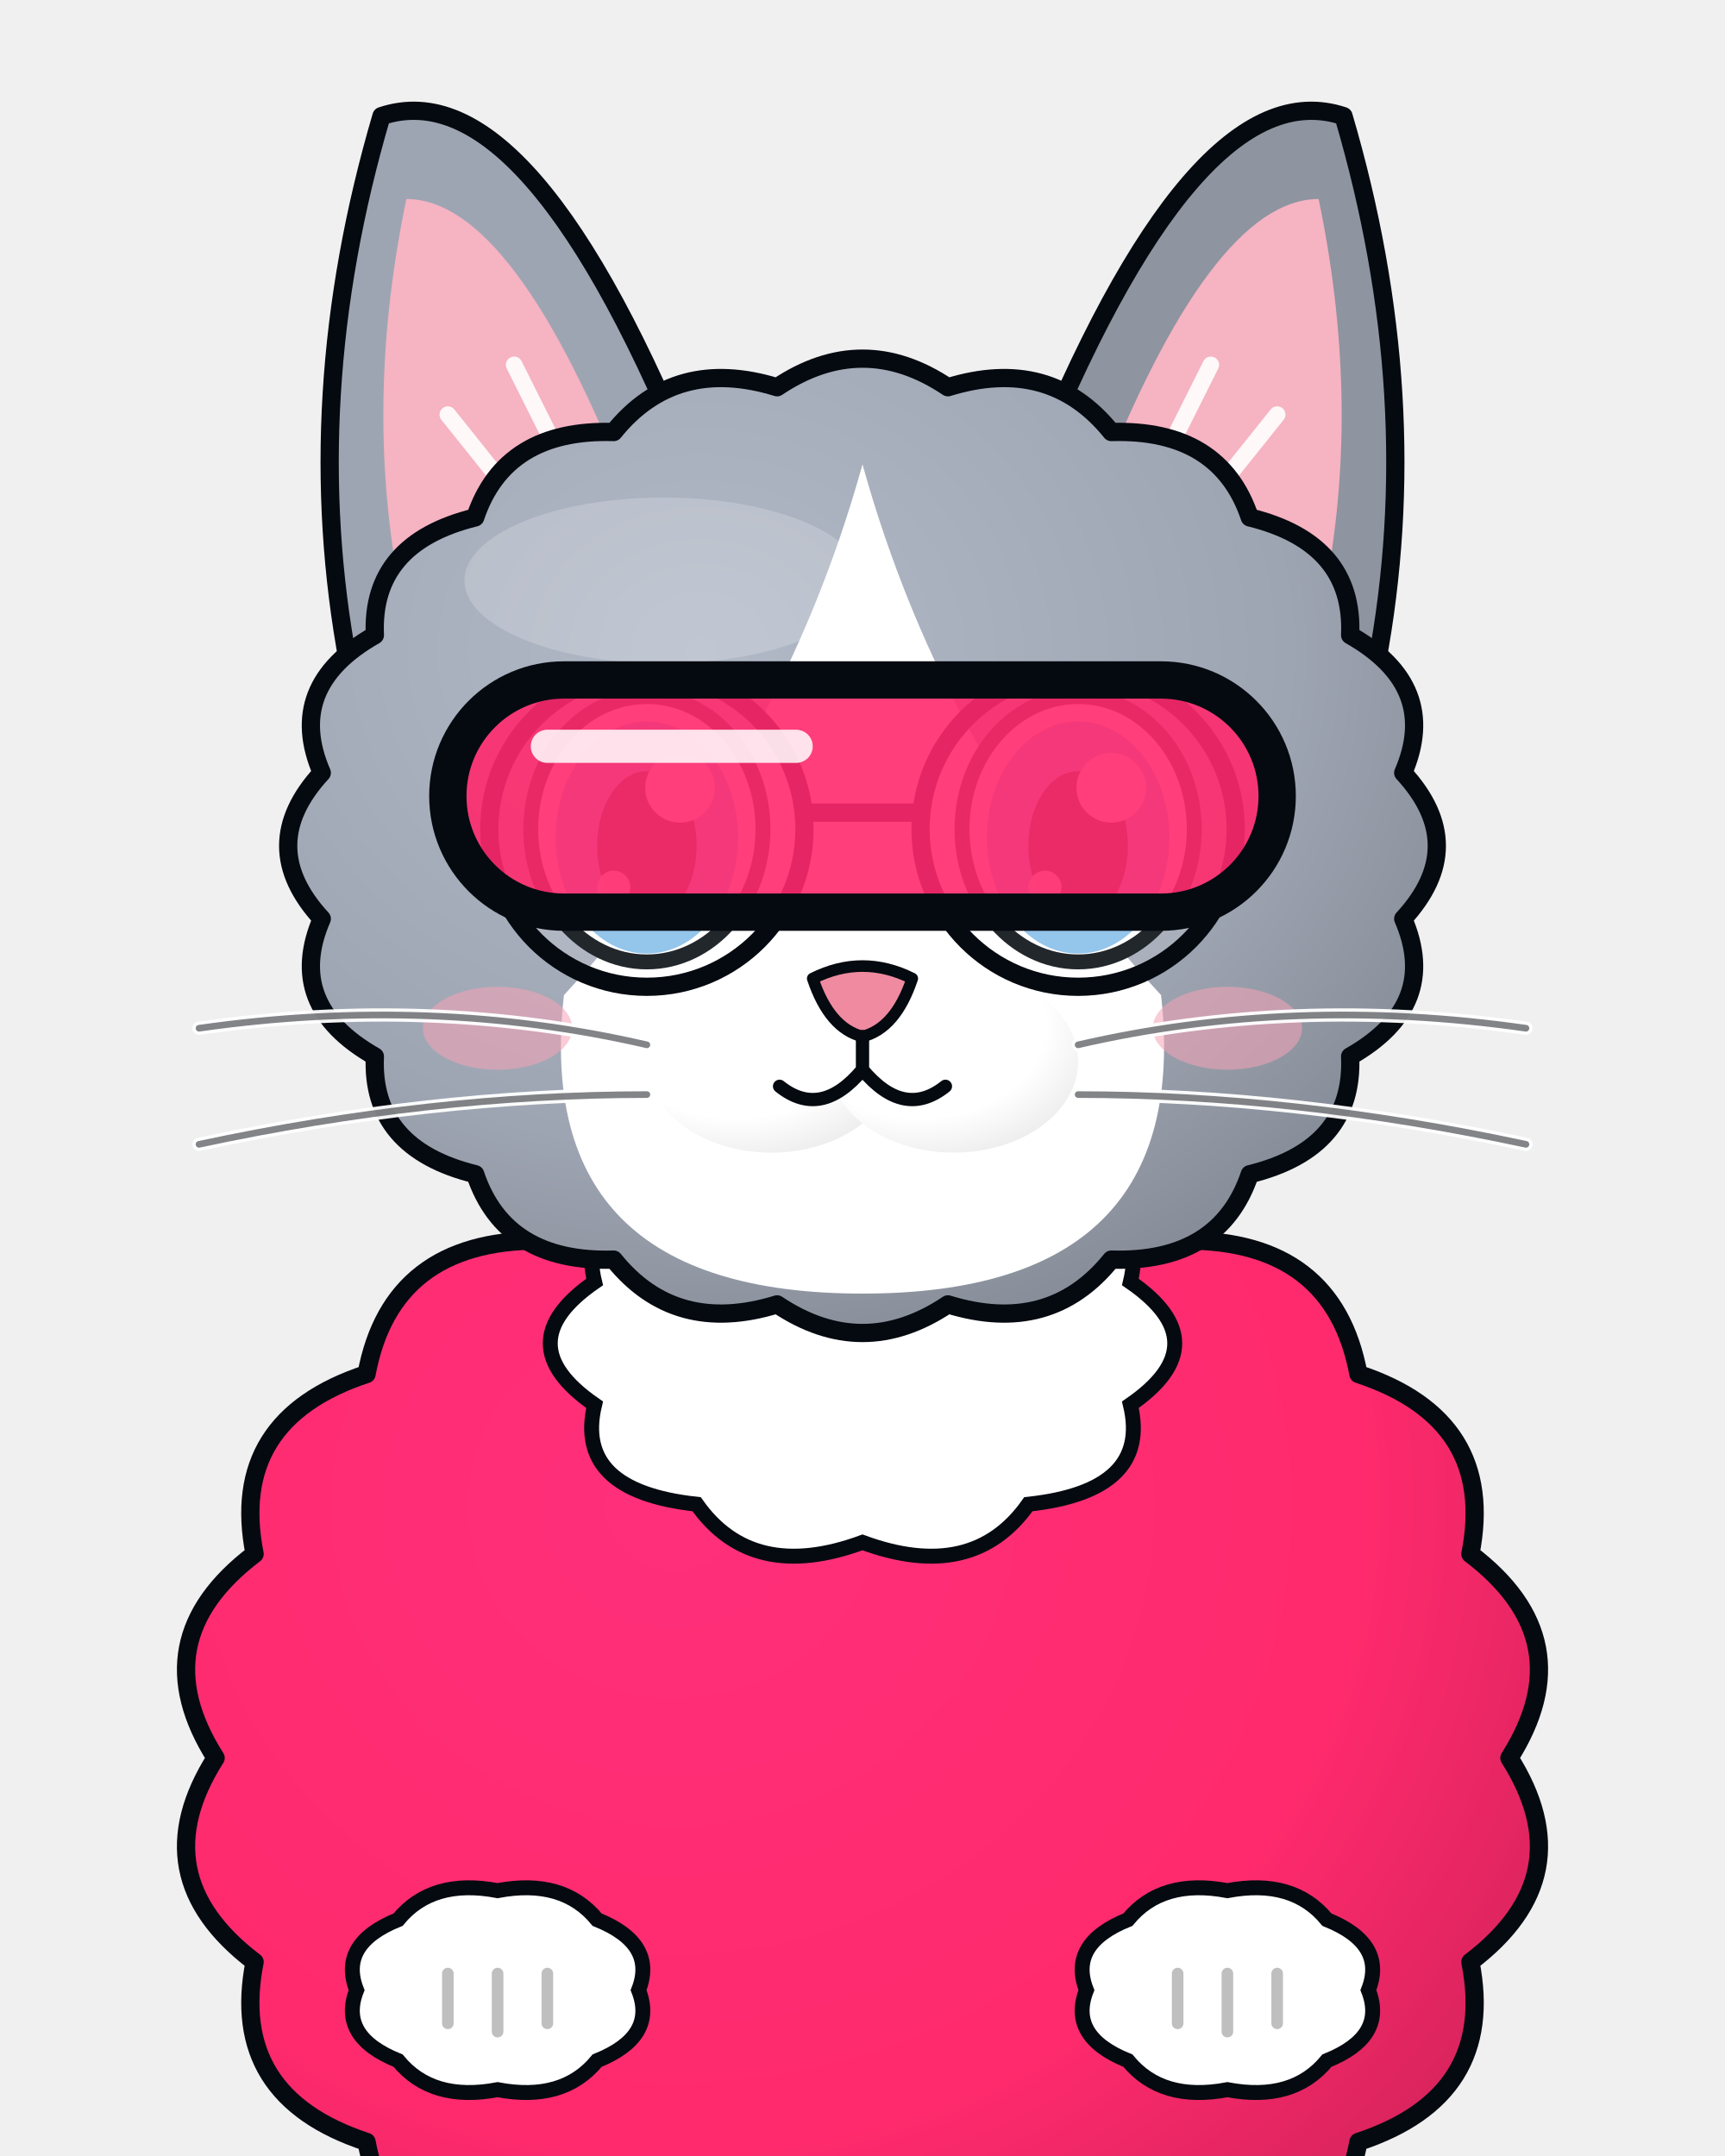
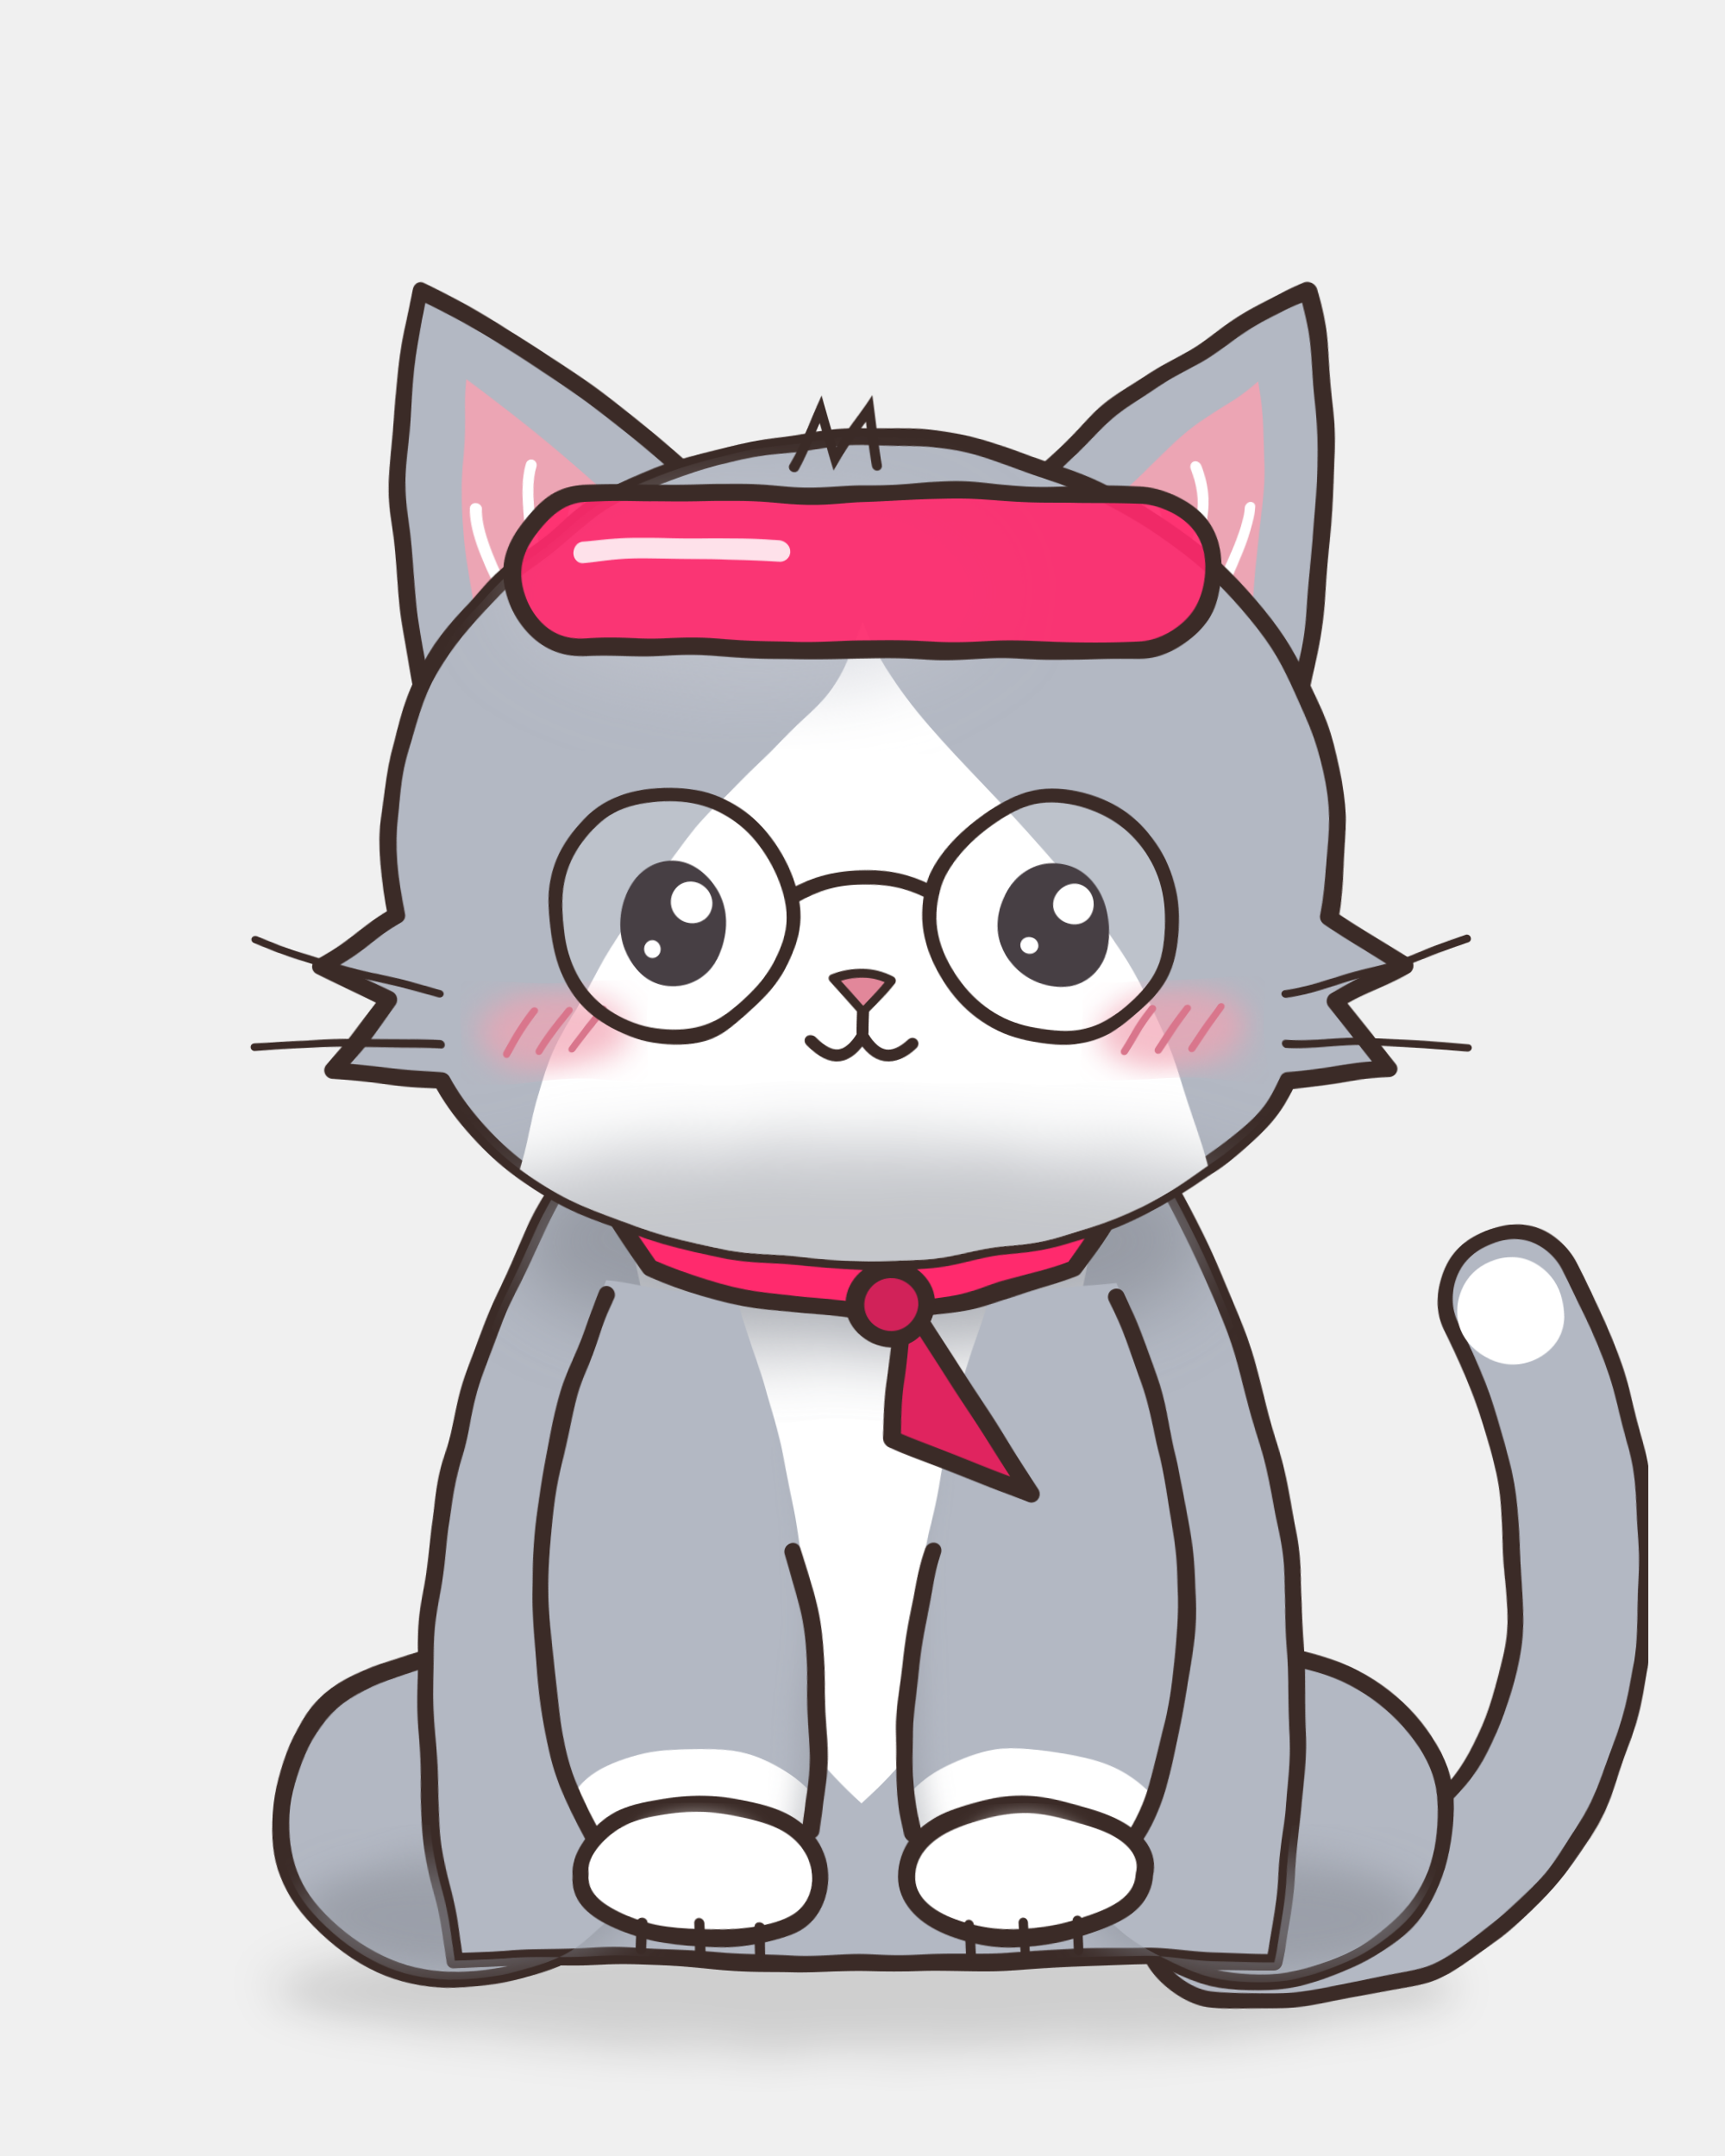
<svg xmlns="http://www.w3.org/2000/svg" viewBox="-104 -252 208 260">
  <defs>
-     <radialGradient id="ocyberpunkgrey06483" cx=".36" cy=".30" r=".85">
-       <stop offset="0" stop-color="#ff2f7a" />
-       <stop offset=".6" stop-color="#ff2a6d" />
-       <stop offset="1" stop-color="#c72155" />
-     </radialGradient>
-     <radialGradient id="fcyberpunkgrey06483" cx=".36" cy=".30" r=".85">
-       <stop offset="0" stop-color="#b1b9c7" />
-       <stop offset=".6" stop-color="#9ea5b2" />
-       <stop offset="1" stop-color="#7b818b" />
-     </radialGradient>
-     <radialGradient id="wcyberpunkgrey06483" cx=".36" cy=".30" r=".85">
-       <stop offset="0" stop-color="#ffffff" />
-       <stop offset=".6" stop-color="#ffffff" />
-       <stop offset="1" stop-color="#e6e6e6" />
-     </radialGradient>
-     <clipPath id="hcyberpunkgrey06483">
-       <path d="M65.2 -141.2 Q69.7 -130.8 58.8 -124.6 Q59.3 -113.5 46.7 -110.4 Q43.1 -99.7 30.0 -100.1 Q22.6 -90.9 10.3 -94.7 Q0.0 -87.8 -10.3 -94.7 Q-22.6 -90.9 -30.0 -100.1 Q-43.1 -99.7 -46.7 -110.4 Q-59.3 -113.5 -58.8 -124.6 Q-69.7 -130.8 -65.2 -141.2 Q-73.3 -150.0 -65.2 -158.8 Q-69.7 -169.2 -58.8 -175.4 Q-59.3 -186.5 -46.7 -189.6 Q-43.1 -200.3 -30.0 -199.9 Q-22.6 -209.1 -10.3 -205.3 Q-0.0 -212.2 10.3 -205.3 Q22.6 -209.1 30.0 -199.9 Q43.1 -200.3 46.7 -189.6 Q59.3 -186.5 58.8 -175.4 Q69.7 -169.2 65.2 -158.8 Q73.3 -150.0 65.2 -141.2Z" />
-     </clipPath>
+     <filter id="ink" x="-5%" y="-5%" width="110%" height="110%">
+       <feTurbulence type="fractalNoise" baseFrequency=".05" numOctaves="2" seed="3" result="n" />
+       <feDisplacementMap in="SourceGraphic" in2="n" scale="2.2" />
+     </filter>
+     <filter id="pencil">
+       <feTurbulence type="fractalNoise" baseFrequency="1.1 .35" numOctaves="2" seed="5" />
+       <feColorMatrix values="0 0 0 0 .25  0 0 0 0 .2  0 0 0 0 .18  0 0 0 .22 -.02" />
+       <feComposite in2="SourceGraphic" operator="in" />
+     </filter>
+     <filter id="blur1">
+       <feGaussianBlur stdDeviation="1" />
+     </filter>
+     <filter id="blur2">
+       <feGaussianBlur stdDeviation="2" />
+     </filter>
+     <filter id="blur3" x="-30%" y="-30%" width="160%" height="160%">
+       <feGaussianBlur stdDeviation="3" />
+     </filter>
+     <filter id="blur4" x="-30%" y="-30%" width="160%" height="160%">
+       <feGaussianBlur stdDeviation="5" />
+     </filter>
  </defs>
-   <ellipse cx="6" cy="34" rx="78" ry="15" fill="#000" opacity=".15" />
-   <path d="M78.0 -40.0 Q87.0 -25.8 73.3 -15.4 Q76.5 0.8 59.8 6.3 Q56.8 22.4 39.0 22.4 Q30.2 36.6 13.5 30.9 Q0.0 41.5 -13.5 30.9 Q-30.2 36.6 -39.0 22.4 Q-56.8 22.4 -59.8 6.3 Q-76.5 0.8 -73.3 -15.4 Q-87.0 -25.8 -78.0 -40.0 Q-87.0 -54.2 -73.3 -64.6 Q-76.5 -80.8 -59.8 -86.3 Q-56.8 -102.4 -39.0 -102.4 Q-30.2 -116.6 -13.5 -110.9 Q-0.0 -121.5 13.5 -110.9 Q30.2 -116.6 39.0 -102.4 Q56.8 -102.4 59.8 -86.3 Q76.5 -80.8 73.3 -64.6 Q87.0 -54.2 78.0 -40.0Z" fill="url(#ocyberpunkgrey06483)" stroke="#050a10" stroke-width="2.2" stroke-linejoin="round" />
-   <path d="M32.3 -82.6 Q34.8 -72.2 20.0 -70.6 Q13.3 -61.1 0.0 -66.0 Q-13.3 -61.1 -20.0 -70.6 Q-34.8 -72.2 -32.3 -82.6 Q-43.0 -90.0 -32.3 -97.4 Q-34.8 -107.8 -20.0 -109.4 Q-13.3 -118.9 -0.0 -114.0 Q13.3 -118.9 20.0 -109.4 Q34.8 -107.8 32.3 -97.4 Q43.0 -90.0 32.3 -82.6Z" fill="#ffffff" stroke="#050a10" stroke-width="1.8" />
-   <path d="M-20 -194 Q-40 -244 -58 -238 Q-68 -204 -62 -172Z" fill="#9ea5b2" stroke="#050a10" stroke-width="2.2" stroke-linejoin="round" />
-   <path d="M-28 -192 Q-42 -228 -55 -228 Q-60 -204 -56 -182Z" fill="#f6b3c2" />
-   <path d="M-36 -196 l-6 -12 M-42 -192 l-8 -10" stroke="#fff" stroke-width="2" stroke-linecap="round" opacity=".9" />
-   <path d="M20 -194 Q40 -244 58 -238 Q68 -204 62 -172Z" fill="#8e94a0" stroke="#050a10" stroke-width="2.2" stroke-linejoin="round" />
-   <path d="M28 -192 Q42 -228 55 -228 Q60 -204 56 -182Z" fill="#f6b3c2" />
-   <path d="M36 -196 l6 -12 M42 -192 l8 -10" stroke="#fff" stroke-width="2" stroke-linecap="round" opacity=".9" />
-   <path d="M65.2 -141.2 Q69.7 -130.8 58.8 -124.6 Q59.3 -113.5 46.7 -110.4 Q43.1 -99.7 30.0 -100.1 Q22.6 -90.9 10.3 -94.7 Q0.0 -87.8 -10.3 -94.7 Q-22.6 -90.9 -30.0 -100.1 Q-43.1 -99.7 -46.7 -110.4 Q-59.3 -113.5 -58.8 -124.6 Q-69.7 -130.8 -65.2 -141.2 Q-73.3 -150.0 -65.2 -158.8 Q-69.7 -169.2 -58.8 -175.4 Q-59.3 -186.5 -46.7 -189.6 Q-43.1 -200.3 -30.0 -199.9 Q-22.6 -209.1 -10.3 -205.3 Q-0.0 -212.2 10.3 -205.3 Q22.6 -209.1 30.0 -199.9 Q43.1 -200.3 46.7 -189.6 Q59.3 -186.5 58.8 -175.4 Q69.7 -169.2 65.2 -158.8 Q73.3 -150.0 65.2 -141.2Z" fill="url(#fcyberpunkgrey06483)" stroke="#050a10" stroke-width="2.2" stroke-linejoin="round" />
-   <g clip-path="url(#hcyberpunkgrey06483)">
-     <path d="M0 -196 Q-10 -160 -36 -132 Q-40 -96 0 -96 Q40 -96 36 -132 Q10 -160 0 -196Z" fill="#ffffff" />
+   <g transform="translate(0 -150) scale(.85) translate(-120 -94)">
+     <g transform="translate(0,0)">
+       <defs>
+         <clipPath id="hacyberpunkgreyNone">
+           <path d="M54 104 C46 64 82 36 120 36 C158 36 194 64 186 104 L197 111 L187 116 L195 126 L180 127 C170 145 146 153 120 153 C94 153 70 145 60 127 L45 126 L53 116 L43 111 Z" />
+         </clipPath>
+         <clipPath id="bacyberpunkgreyNone">
+           <path d="M78 140 C58 172 54 216 62 252 L178 252 C186 216 182 172 162 140 Z" />
+           <ellipse cx="64" cy="232" rx="27" ry="23" />
+           <ellipse cx="176" cy="232" rx="27" ry="23" />
+         </clipPath>
+       </defs>
+       <g filter="url(#ink)">
+         <ellipse cx="120" cy="256" rx="84" ry="9" fill="#000" opacity=".14" filter="url(#blur3)" />
+         <path d="M170 248 C224 254 232 196 212 158" stroke="#3b2b27" stroke-width="21" fill="none" stroke-linecap="round" />
+         <path d="M170 248 C224 254 232 196 212 158" stroke="#b3b8c3" stroke-width="16.5" fill="none" stroke-linecap="round" />
+         <circle cx="212" cy="160" r="7.5" fill="#ffffff" />
+         <ellipse cx="64" cy="232" rx="27" ry="23" stroke="#3b2b27" stroke-width="2.4" stroke-linejoin="round" stroke-linecap="round" fill="#b3b8c3" />
+         <ellipse cx="176" cy="232" rx="27" ry="23" stroke="#3b2b27" stroke-width="2.4" stroke-linejoin="round" stroke-linecap="round" fill="#b3b8c3" />
+         <path d="M78 140 C58 172 54 216 62 252 L178 252 C186 216 182 172 162 140 Z" stroke="#3b2b27" stroke-width="2.4" stroke-linejoin="round" stroke-linecap="round" fill="#b3b8c3" />
+         <g clip-path="url(#bacyberpunkgreyNone)">
+           <path d="M86 140 C92 180 98 210 120 230 C142 210 148 180 154 140 Z" fill="#ffffff" />
+           <ellipse cx="120" cy="150" rx="50" ry="16" fill="#8b8f98" opacity=".7" filter="url(#blur4)" />
+           <ellipse cx="64" cy="246" rx="24" ry="8" fill="#8b8f98" opacity=".6" filter="url(#blur3)" />
+           <ellipse cx="176" cy="246" rx="24" ry="8" fill="#8b8f98" opacity=".6" filter="url(#blur3)" />
+         </g>
+         <path d="M84 156 C70 188 72 222 84 238 L112 236 C115 214 112 186 102 158 Z" fill="#b3b8c3" />
+         <clipPath id="aacyberpunkgreyNone1">
+           <path d="M84 156 C70 188 72 222 84 238 L112 236 C115 214 112 186 102 158 Z" />
+         </clipPath>
+         <g clip-path="url(#aacyberpunkgreyNone1)">
+           <ellipse cx="96" cy="236" rx="20" ry="14" fill="#ffffff" />
+           <path d="M108 160 C114 190 114 214 110 236 L120 236 L120 160Z" fill="#8b8f98" opacity=".45" filter="url(#blur2)" />
+         </g>
+         <path d="M84 158 C70 188 72 222 84 238" fill="none" stroke="#3b2b27" stroke-width="2.4" stroke-linejoin="round" stroke-linecap="round" />
+         <path d="M113 234 C115 220 114 206 110 194" fill="none" stroke="#3b2b27" stroke-width="2.4" stroke-linejoin="round" stroke-linecap="round" />
+         <path d="M80 240 C78 228 114 226 114 240 C114 252 80 252 80 240Z" stroke="#3b2b27" stroke-width="2.4" stroke-linejoin="round" stroke-linecap="round" fill="#ffffff" />
+         <path d="M89 247 v4" stroke="#3b2b27" stroke-width="1.4" fill="none" stroke-linecap="round" />
+         <path d="M97 247 v4" stroke="#3b2b27" stroke-width="1.4" fill="none" stroke-linecap="round" />
+         <path d="M105 247 v4" stroke="#3b2b27" stroke-width="1.4" fill="none" stroke-linecap="round" />
+         <ellipse cx="97" cy="235" rx="9" ry="4" fill="#fff" opacity=".35" filter="url(#blur1)" />
+         <path d="M156 156 C170 188 168 222 156 238 L128 236 C125 214 128 186 138 158 Z" fill="#b3b8c3" />
+         <clipPath id="aacyberpunkgreyNone-1">
+           <path d="M156 156 C170 188 168 222 156 238 L128 236 C125 214 128 186 138 158 Z" />
+         </clipPath>
+         <g clip-path="url(#aacyberpunkgreyNone-1)">
+           <ellipse cx="144" cy="236" rx="20" ry="14" fill="#ffffff" />
+           <path d="M132 160 C126 190 126 214 130 236 L120 236 L120 160Z" fill="#8b8f98" opacity=".45" filter="url(#blur2)" />
+         </g>
+         <path d="M156 158 C170 188 168 222 156 238" fill="none" stroke="#3b2b27" stroke-width="2.4" stroke-linejoin="round" stroke-linecap="round" />
+         <path d="M127 234 C125 220 126 206 130 194" fill="none" stroke="#3b2b27" stroke-width="2.4" stroke-linejoin="round" stroke-linecap="round" />
+         <path d="M160 240 C162 228 126 226 126 240 C126 252 160 252 160 240Z" stroke="#3b2b27" stroke-width="2.4" stroke-linejoin="round" stroke-linecap="round" fill="#ffffff" />
+         <path d="M151 247 v4" stroke="#3b2b27" stroke-width="1.4" fill="none" stroke-linecap="round" />
+         <path d="M143 247 v4" stroke="#3b2b27" stroke-width="1.4" fill="none" stroke-linecap="round" />
+         <path d="M135 247 v4" stroke="#3b2b27" stroke-width="1.4" fill="none" stroke-linecap="round" />
+         <ellipse cx="143" cy="235" rx="9" ry="4" fill="#fff" opacity=".35" filter="url(#blur1)" />
+         <path d="M84 145 Q120 160 156 145 L150 154 Q120 166 90 154 Z" stroke="#3b2b27" stroke-width="2.4" stroke-linejoin="round" stroke-linecap="round" fill="#ff2a6d" />
+         <path d="M126 158 L144 186 L124 178 Z" stroke="#3b2b27" stroke-width="2.4" stroke-linejoin="round" stroke-linecap="round" fill="#e0245f" />
+         <circle cx="124" cy="159" r="5" stroke="#3b2b27" stroke-width="2.4" stroke-linejoin="round" stroke-linecap="round" fill="#d12259" />
+         <path d="M60 82 C54 58 52 34 57 15 C76 25 92 37 103 49 Z" stroke="#3b2b27" stroke-width="2.4" stroke-linejoin="round" stroke-linecap="round" fill="#b3b8c3" />
+         <path d="M67 72 C63 54 62 40 64 28 C75 36 84 44 92 52 Z" fill="#f2a3b3" opacity=".9" />
+         <path d="M 180 82 C 186 58 188 34 183 15 C 164 25 148 37 137 49 Z" stroke="#3b2b27" stroke-width="2.4" stroke-linejoin="round" stroke-linecap="round" fill="#b3b8c3" />
+         <path d="M 173 72 C 177 54 178 40 176 28 C 165 36 156 44 148 52 Z" fill="#f2a3b3" opacity=".9" />
+         <path d="M74 56 q-3 -10 -1 -16 M79 58 q-2 -9 1 -14 M69 58 q-4 -8 -4 -12" stroke="#fff" stroke-width="1.6" fill="none" stroke-linecap="round" />
+         <path d="M166 56 q3 -10 1 -16 M161 58 q2 -9 -1 -14 M171 58 q4 -8 4 -12" stroke="#fff" stroke-width="1.6" fill="none" stroke-linecap="round" />
+         <path d="M54 104 C46 64 82 36 120 36 C158 36 194 64 186 104 L197 111 L187 116 L195 126 L180 127 C170 145 146 153 120 153 C94 153 70 145 60 127 L45 126 L53 116 L43 111 Z" stroke="#3b2b27" stroke-width="2.4" stroke-linejoin="round" stroke-linecap="round" fill="#b3b8c3" />
+         <g clip-path="url(#hacyberpunkgreyNone)">
+           <path d="M120 62 C128 86 168 98 172 160 L68 160 C72 98 112 86 120 62 Z" fill="#ffffff" />
+           <ellipse cx="104" cy="58" rx="34" ry="14" fill="#c6c9d2" opacity=".55" filter="url(#blur4)" />
+           <ellipse cx="120" cy="150" rx="70" ry="14" fill="#8b8f98" opacity=".5" filter="url(#blur4)" />
+         </g>
+         <path d="M110 40 l4 -8 l2 7 l5 -7 l1 8" stroke="#3b2b27" stroke-width="1.4" fill="none" stroke-linecap="round" />
+         <ellipse cx="93" cy="105" rx="7.6" ry="8.74" fill="#2a2026" />
+         <circle cx="95.66" cy="101.96" r="2.888" fill="#fff" />
+         <circle cx="89.96" cy="108.42" r="1.216" fill="#fff" />
+         <ellipse cx="76" cy="120" rx="11" ry="6" fill="#f2a3b3" opacity="0.7" filter="url(#blur2)" />
+         <path d="M69 123 l4 -6" stroke="#d9768c" stroke-width="1.1" stroke-linecap="round" />
+         <path d="M74 123 l4 -6" stroke="#d9768c" stroke-width="1.1" stroke-linecap="round" />
+         <path d="M79 123 l4 -6" stroke="#d9768c" stroke-width="1.1" stroke-linecap="round" />
+         <path d="M60 115 q-14 -3.2 -26 -7.6" stroke="#3b2b27" stroke-width="1.1" fill="none" stroke-linecap="round" />
+         <path d="M60 122 q-14 -0.4 -26 0.8" stroke="#3b2b27" stroke-width="1.1" fill="none" stroke-linecap="round" />
+         <ellipse cx="147" cy="105" rx="7.6" ry="8.74" fill="#2a2026" />
+         <circle cx="149.66" cy="101.96" r="2.888" fill="#fff" />
+         <circle cx="143.96" cy="108.42" r="1.216" fill="#fff" />
+         <ellipse cx="164" cy="120" rx="11" ry="6" fill="#f2a3b3" opacity="0.7" filter="url(#blur2)" />
+         <path d="M157 123 l4 -6" stroke="#d9768c" stroke-width="1.1" stroke-linecap="round" />
+         <path d="M162 123 l4 -6" stroke="#d9768c" stroke-width="1.1" stroke-linecap="round" />
+         <path d="M167 123 l4 -6" stroke="#d9768c" stroke-width="1.1" stroke-linecap="round" />
+         <path d="M180 115 q14 -3.2 26 -7.6" stroke="#3b2b27" stroke-width="1.1" fill="none" stroke-linecap="round" />
+         <path d="M180 122 q14 -0.4 26 0.8" stroke="#3b2b27" stroke-width="1.1" fill="none" stroke-linecap="round" />
+         <path d="M116 113 Q120 111 124 113 L120 117.5 Z" fill="#e2879a" stroke="#3b2b27" stroke-width="1.2" stroke-linejoin="round" />
+         <path d="M120 117.5 v3 M113 122 Q117 126 120 121 Q123 126 127 122" stroke="#3b2b27" fill="none" stroke-linecap="round" stroke-linejoin="round" stroke-width="1.7" />
+         <rect x="70" y="44" width="100" height="22" rx="11" stroke="#3b2b27" stroke-width="2.4" stroke-linejoin="round" stroke-linecap="round" fill="#ff2a6d" fill-opacity=".92" />
+         <path d="M80 52 H108" stroke="#fff" stroke-width="3" stroke-linecap="round" opacity=".85" />
+         <circle cx="93" cy="104" r="17" fill="#fff" fill-opacity=".14" stroke="#3b2b27" stroke-width="2" />
+         <circle cx="147" cy="104" r="17" fill="#fff" fill-opacity=".14" stroke="#3b2b27" stroke-width="2" />
+         <path d="M110 101 Q120 96 130 101" stroke="#3b2b27" stroke-width="2" fill="none" />
+       </g>
+     </g>
  </g>
-   <ellipse cx="-24" cy="-182" rx="24" ry="10" fill="#fff" opacity=".2" />
-   <ellipse cx="-11" cy="-124" rx="15" ry="11" fill="url(#wcyberpunkgrey06483)" />
-   <ellipse cx="11" cy="-124" rx="15" ry="11" fill="url(#wcyberpunkgrey06483)" />
-   <ellipse cx="-26" cy="-152" rx="14" ry="16" fill="#fff" stroke="#050a10" stroke-width="1.8" />
-   <ellipse cx="-26" cy="-151" rx="11" ry="14" fill="#86bde8" />
-   <ellipse cx="-26" cy="-150" rx="6" ry="9" fill="#1b1b26" />
-   <circle cx="-22" cy="-157" r="4.2" fill="#fff" />
-   <circle cx="-30" cy="-145" r="2" fill="#fff" opacity=".9" />
-   <ellipse cx="-44" cy="-128" rx="9" ry="5" fill="#f6a3b6" opacity=".55" />
-   <path d="M-26 -126 Q-52 -132 -80 -128 M-26 -120 Q-52 -120 -80 -114" fill="none" stroke="#fff" stroke-width="1.6" stroke-linecap="round" opacity=".95" />
-   <path d="M-26 -126 Q-52 -132 -80 -128 M-26 -120 Q-52 -120 -80 -114" fill="none" stroke="#050a10" stroke-width=".8" stroke-linecap="round" opacity=".5" />
-   <ellipse cx="26" cy="-152" rx="14" ry="16" fill="#fff" stroke="#050a10" stroke-width="1.8" />
-   <ellipse cx="26" cy="-151" rx="11" ry="14" fill="#86bde8" />
-   <ellipse cx="26" cy="-150" rx="6" ry="9" fill="#1b1b26" />
-   <circle cx="30" cy="-157" r="4.2" fill="#fff" />
-   <circle cx="22" cy="-145" r="2" fill="#fff" opacity=".9" />
-   <ellipse cx="44" cy="-128" rx="9" ry="5" fill="#f6a3b6" opacity=".55" />
-   <path d="M26 -126 Q52 -132 80 -128 M26 -120 Q52 -120 80 -114" fill="none" stroke="#fff" stroke-width="1.6" stroke-linecap="round" opacity=".95" />
-   <path d="M26 -126 Q52 -132 80 -128 M26 -120 Q52 -120 80 -114" fill="none" stroke="#050a10" stroke-width=".8" stroke-linecap="round" opacity=".5" />
-   <path d="M-6 -134 Q0 -137 6 -134 Q4 -128 0 -127 Q-4 -128 -6 -134Z" fill="#ef8aa0" stroke="#050a10" stroke-width="1.4" stroke-linejoin="round" />
-   <path d="M0 -127 V-123 M0 -123 Q-5 -117 -10 -121 M0 -123 Q5 -117 10 -121" fill="none" stroke="#050a10" stroke-width="1.6" stroke-linecap="round" />
-   <circle cx="-26" cy="-152" r="19" fill="#fff" fill-opacity=".12" stroke="#050a10" stroke-width="2.2" />
-   <circle cx="26" cy="-152" r="19" fill="#fff" fill-opacity=".12" stroke="#050a10" stroke-width="2.2" />
-   <path d="M-7 -154 H7" stroke="#050a10" stroke-width="2.2" />
-   <rect x="-50" y="-170" width="100" height="28" rx="14" fill="#ff2a6d" fill-opacity=".9" stroke="#050a10" stroke-width="4.5" />
-   <path d="M-38 -162 H-8" stroke="#fff" stroke-width="4" stroke-linecap="round" opacity=".85" />
-   <path d="M-27.0 -12.0 Q-24.8 -6.4 -32.0 -3.5 Q-36.1 1.5 -44.0 0.0 Q-51.9 1.5 -56.0 -3.5 Q-63.2 -6.4 -61.0 -12.0 Q-63.2 -17.6 -56.0 -20.5 Q-51.9 -25.5 -44.0 -24.0 Q-36.1 -25.5 -32.0 -20.5 Q-24.8 -17.6 -27.0 -12.0Z" fill="#ffffff" stroke="#050a10" stroke-width="1.8" />
-   <path d="M-50 -8 v-6 M-44 -7 v-7 M-38 -8 v-6" stroke="#bfbfbf" stroke-width="1.4" stroke-linecap="round" />
-   <path d="M61.0 -12.0 Q63.2 -6.4 56.0 -3.5 Q51.9 1.5 44.0 0.0 Q36.1 1.5 32.0 -3.5 Q24.8 -6.4 27.0 -12.0 Q24.8 -17.6 32.0 -20.5 Q36.1 -25.5 44.0 -24.0 Q51.9 -25.5 56.0 -20.5 Q63.2 -17.6 61.0 -12.0Z" fill="#ffffff" stroke="#050a10" stroke-width="1.8" />
-   <path d="M38 -8 v-6 M44 -7 v-7 M50 -8 v-6" stroke="#bfbfbf" stroke-width="1.4" stroke-linecap="round" />
</svg>
